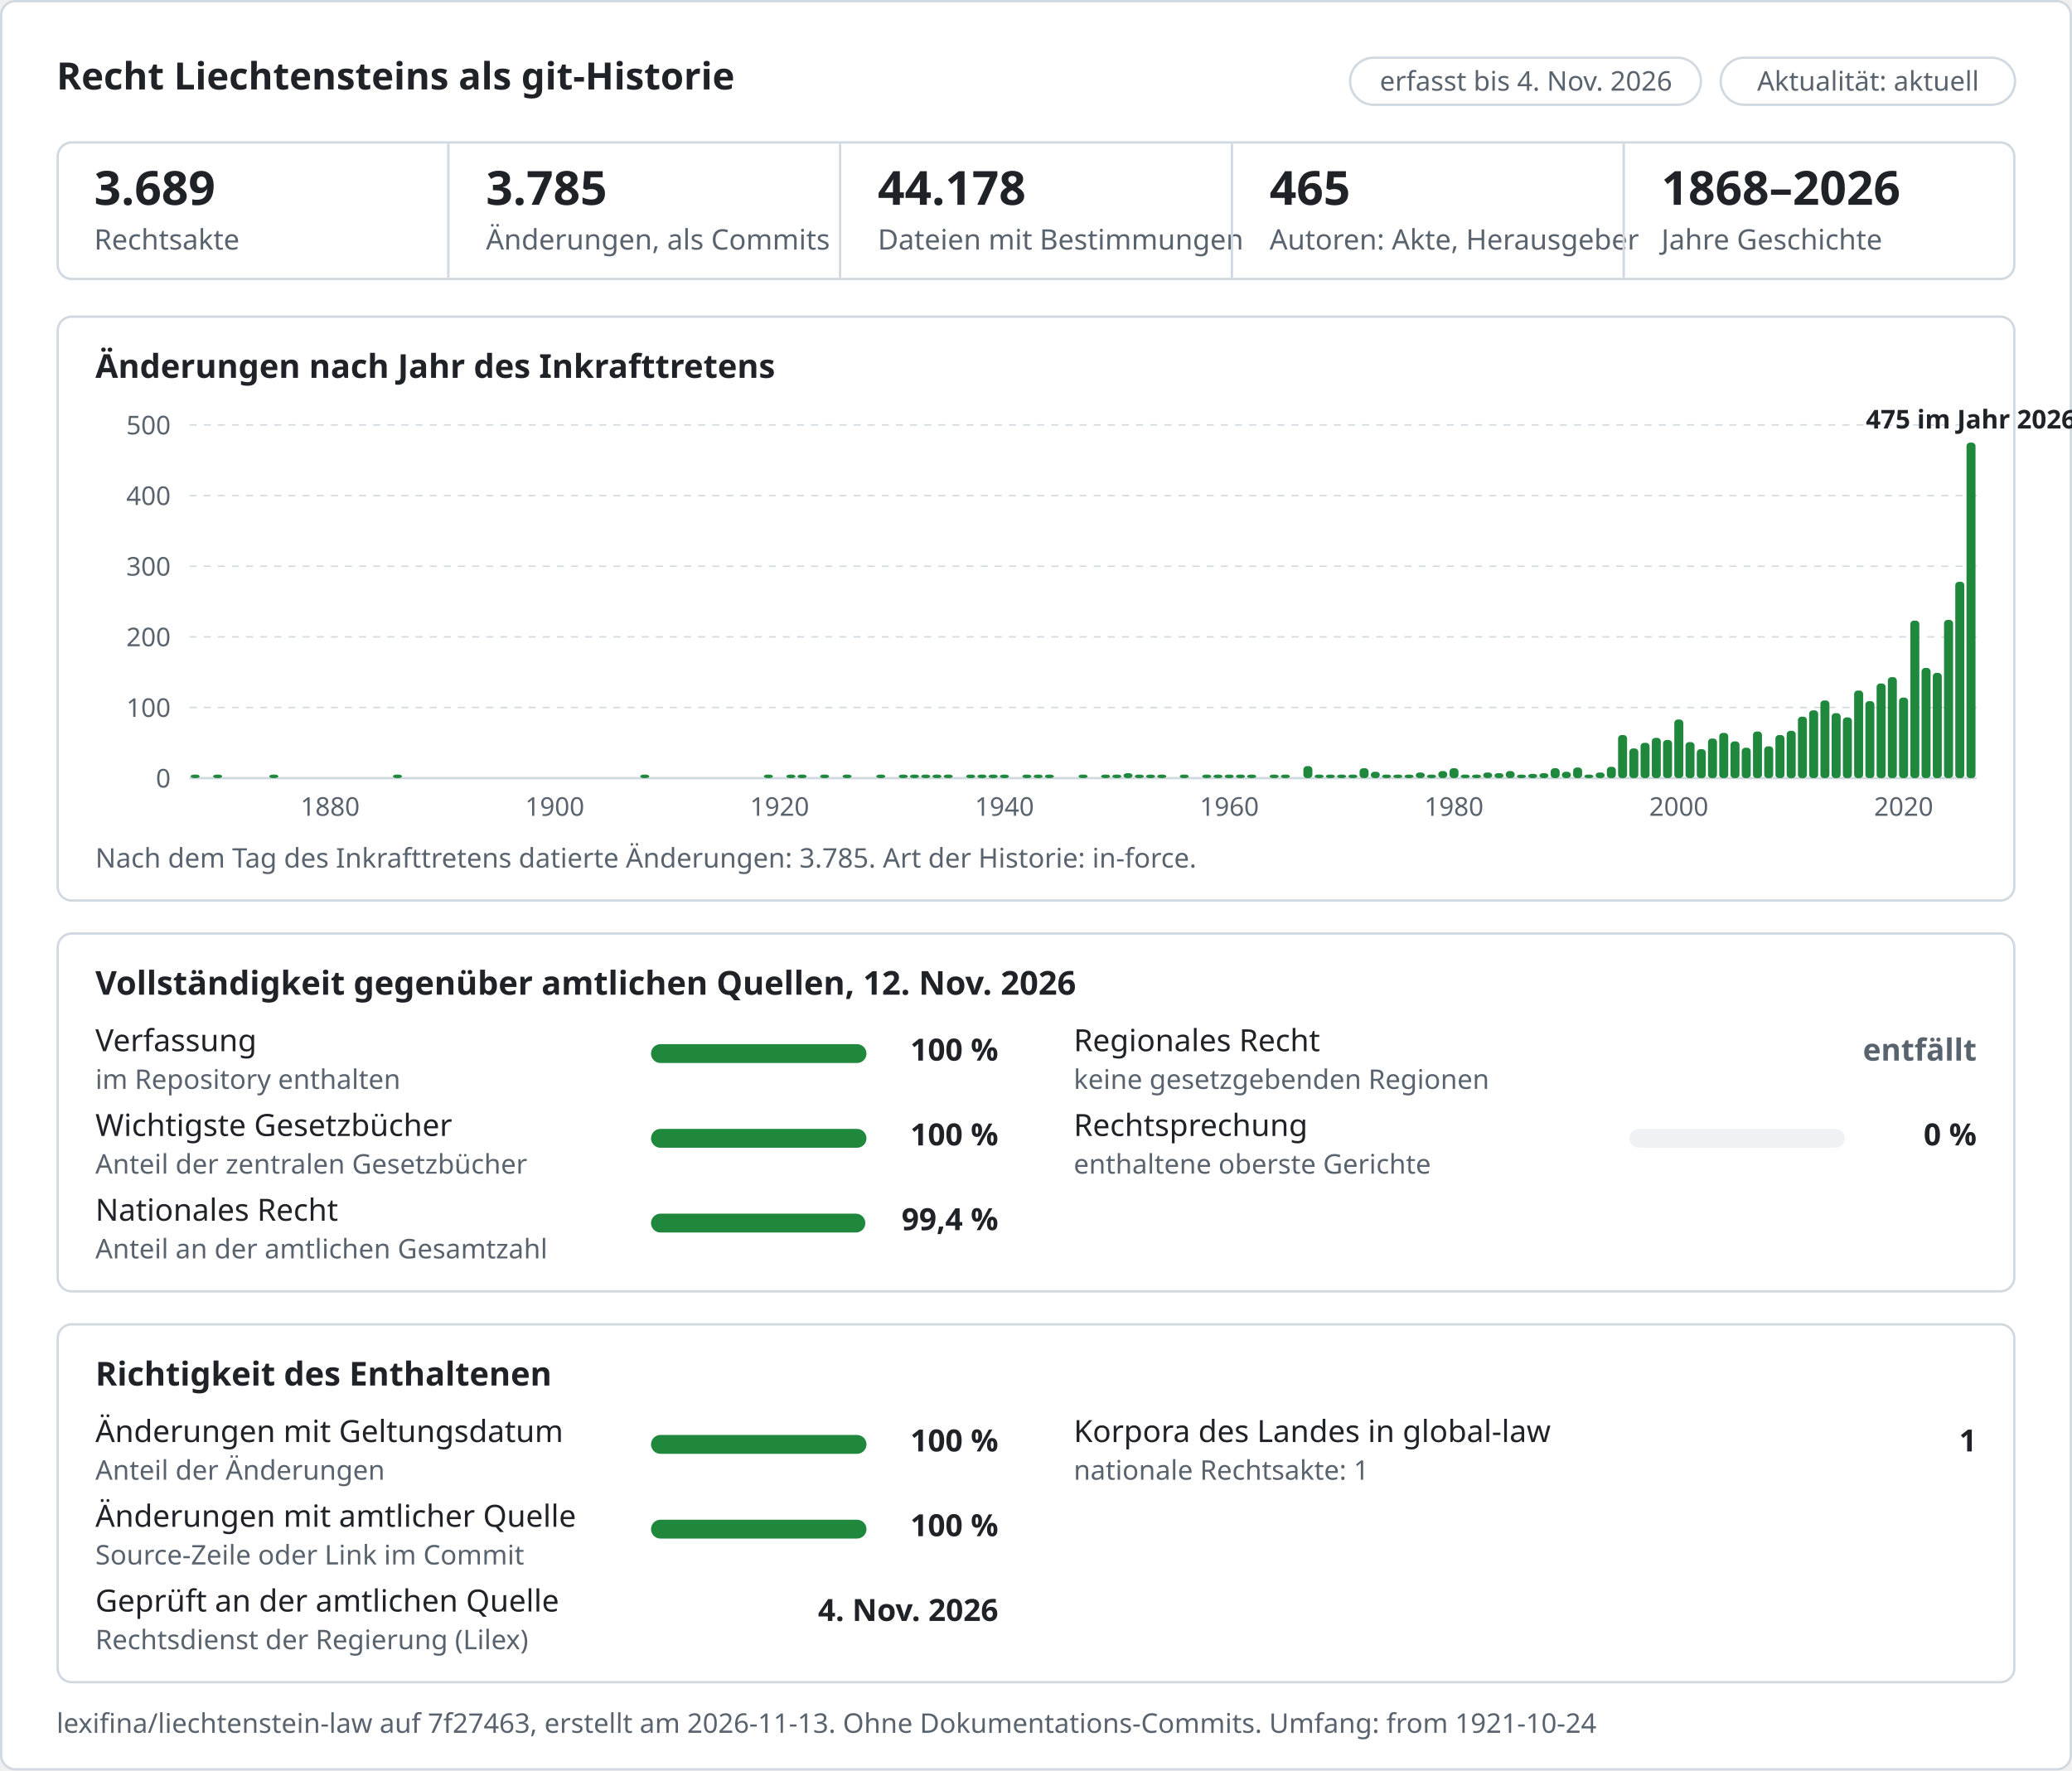
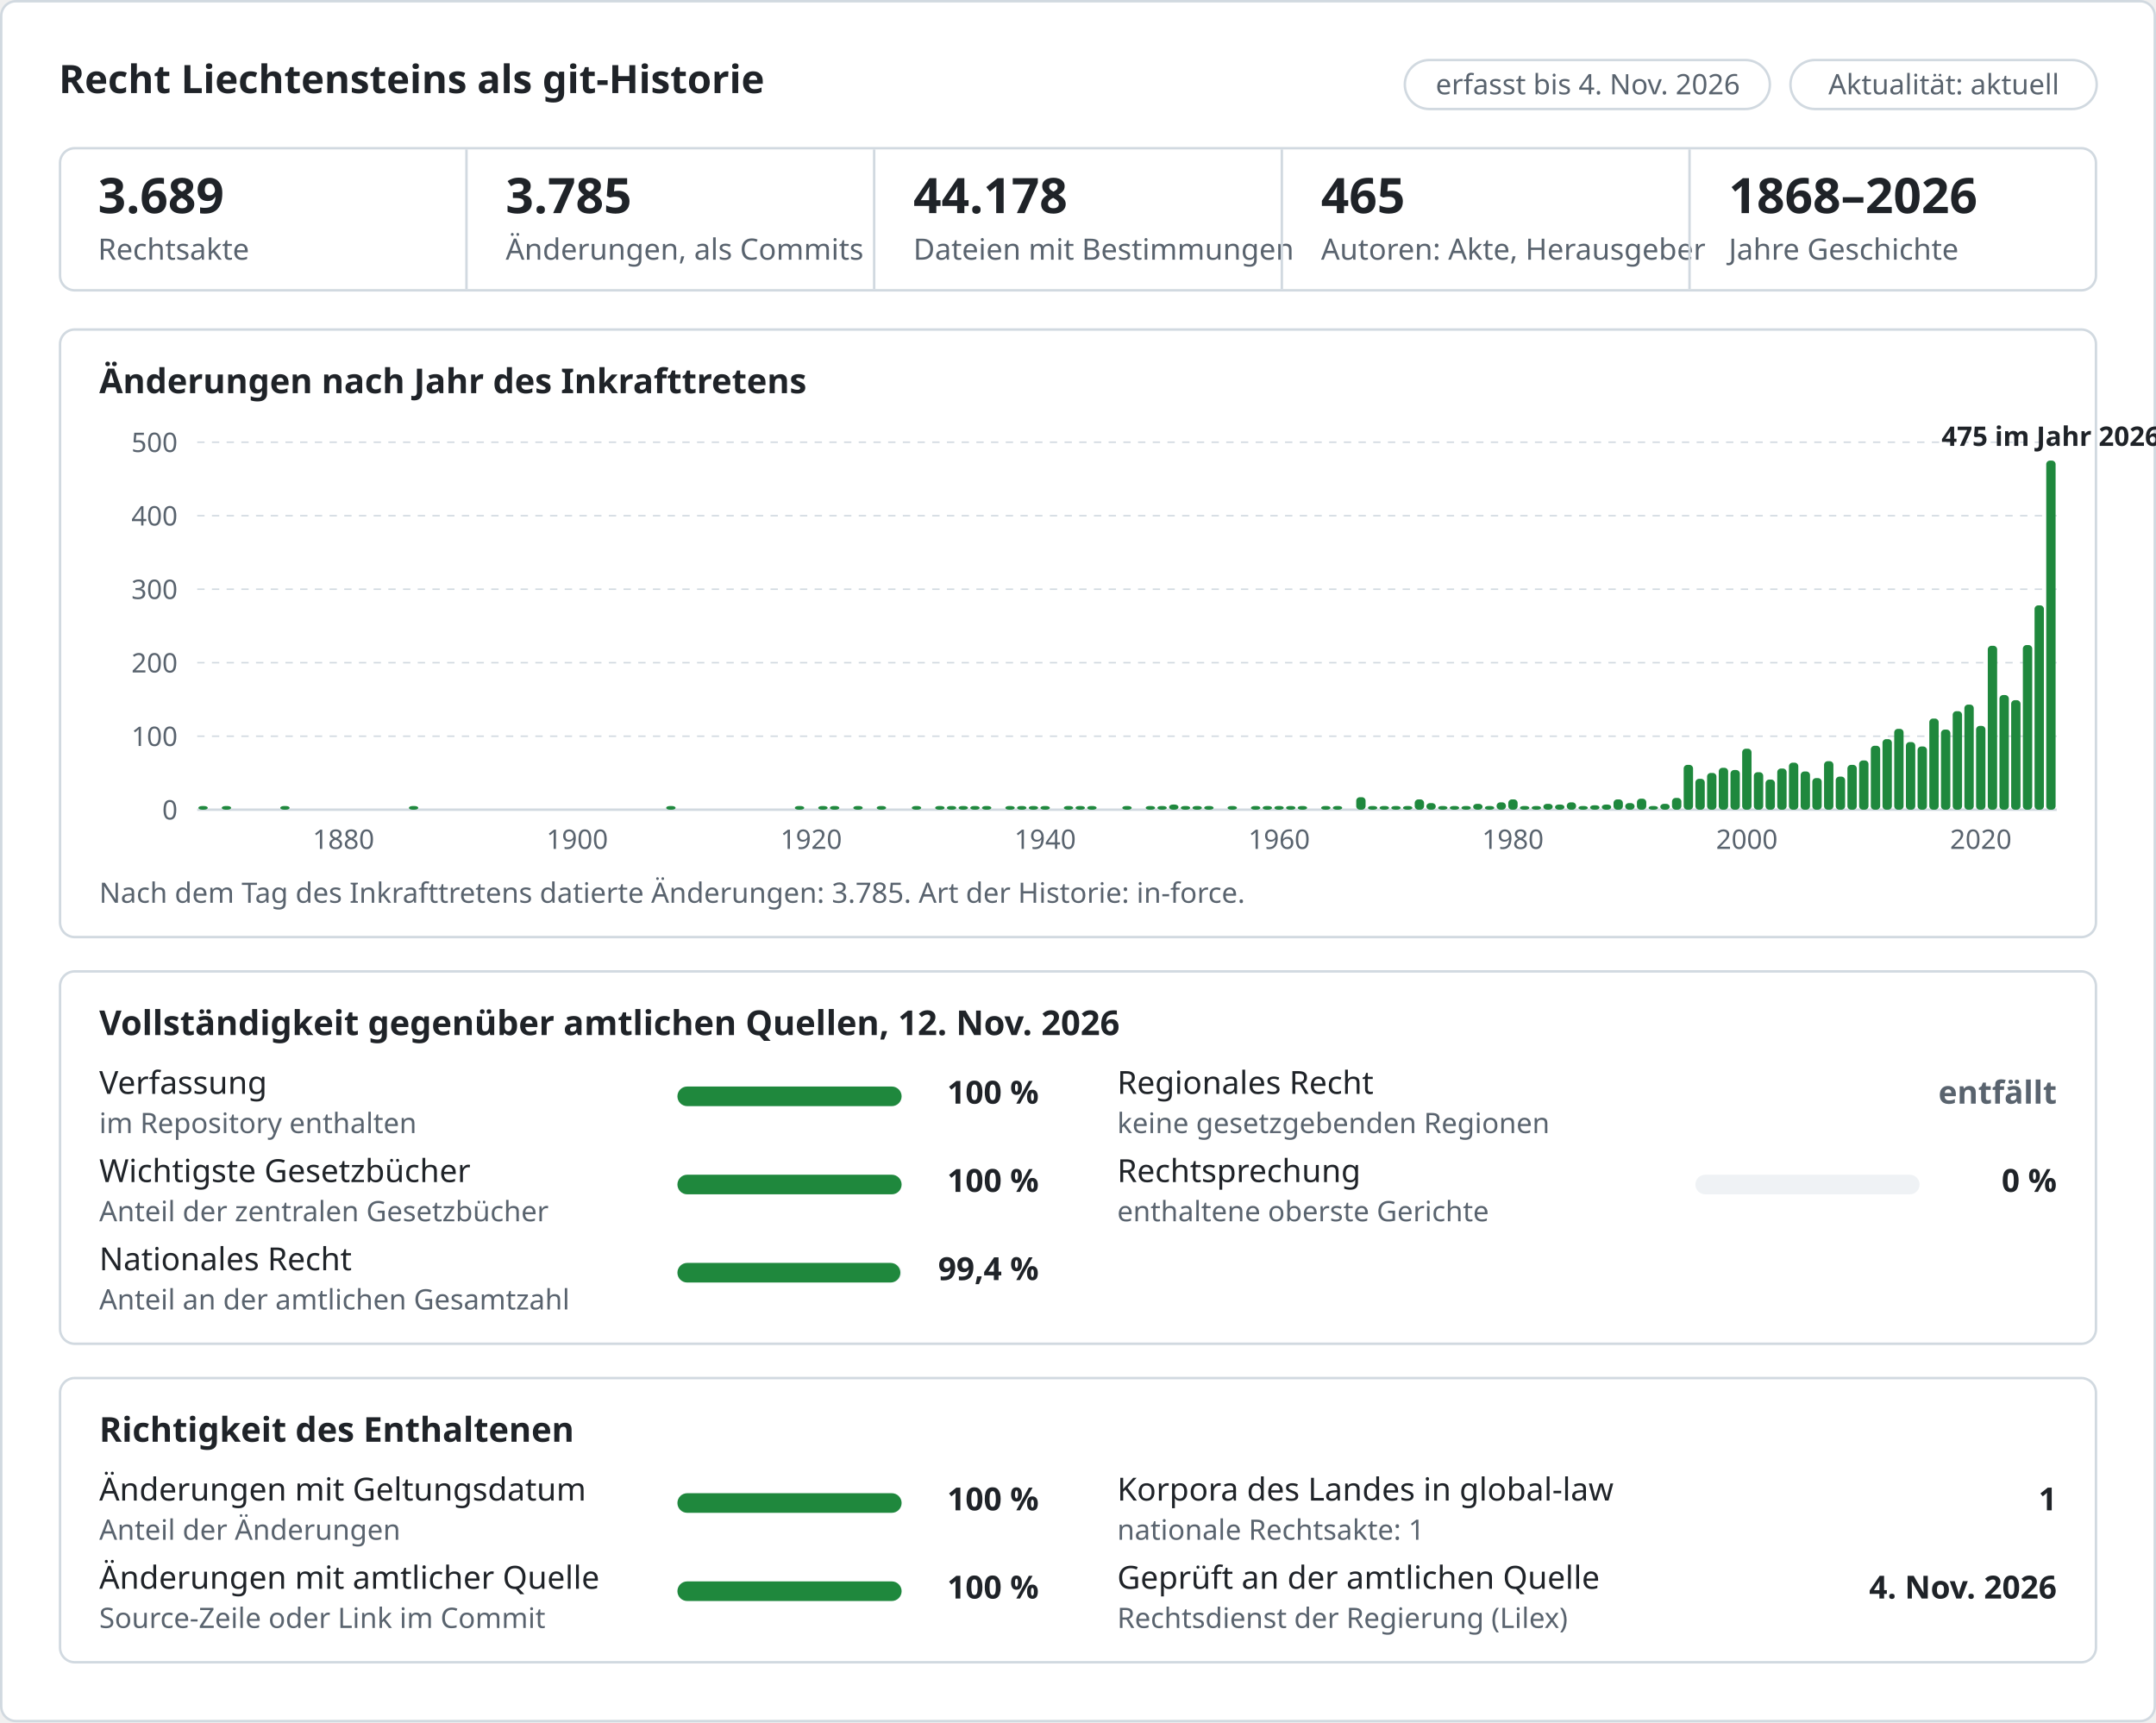
- <svg xmlns="http://www.w3.org/2000/svg" width="880" height="752" viewBox="0 0 880 752" font-family="-apple-system,BlinkMacSystemFont,Segoe UI,Noto Sans,Helvetica,Arial,sans-serif">
-   <rect x="0.5" y="0.5" width="879" height="751" rx="6" fill="#ffffff" stroke="#d1d9e0" />
+ <svg xmlns="http://www.w3.org/2000/svg" width="880" height="703" viewBox="0 0 880 703" font-family="-apple-system,BlinkMacSystemFont,Segoe UI,Noto Sans,Helvetica,Arial,sans-serif">
+   <rect x="0.5" y="0.5" width="879" height="702" rx="6" fill="#ffffff" stroke="#d1d9e0" />
  <text x="24" y="38" font-size="16" font-weight="600" fill="#1f2328">Recht Liechtensteins als git-Historie</text>
  <rect x="573.4" y="24.5" width="149" height="20" rx="10" fill="none" stroke="#d1d9e0" />
  <text x="648.1" y="38.5" font-size="11.5" font-weight="500" text-anchor="middle" fill="#59636e">erfasst bis 4. Nov. 2026</text>
  <rect x="730.8" y="24.5" width="125" height="20" rx="10" fill="none" stroke="#d1d9e0" />
  <text x="793.4" y="38.5" font-size="11.5" font-weight="500" text-anchor="middle" fill="#59636e">Aktualität: aktuell</text>
  <rect x="24.5" y="60.5" width="831" height="58" rx="6" fill="#ffffff" stroke="#d1d9e0" />
  <text x="40.0" y="87" font-size="20" font-weight="600" fill="#1f2328">3.689</text>
  <text x="40.0" y="106" font-size="12" fill="#59636e">Rechtsakte</text>
  <line x1="190.4" y1="61" x2="190.4" y2="118" stroke="#d1d9e0" />
  <text x="206.4" y="87" font-size="20" font-weight="600" fill="#1f2328">3.785</text>
  <text x="206.4" y="106" font-size="12" fill="#59636e">Änderungen, als Commits</text>
  <line x1="356.8" y1="61" x2="356.8" y2="118" stroke="#d1d9e0" />
  <text x="372.8" y="87" font-size="20" font-weight="600" fill="#1f2328">44.178</text>
  <text x="372.8" y="106" font-size="12" fill="#59636e">Dateien mit Bestimmungen</text>
  <line x1="523.2" y1="61" x2="523.2" y2="118" stroke="#d1d9e0" />
  <text x="539.2" y="87" font-size="20" font-weight="600" fill="#1f2328">465</text>
  <text x="539.2" y="106" font-size="12" fill="#59636e" textLength="142" lengthAdjust="spacingAndGlyphs">Autoren: Akte, Herausgeber</text>
  <line x1="689.6" y1="61" x2="689.6" y2="118" stroke="#d1d9e0" />
  <text x="705.6" y="87" font-size="20" font-weight="600" fill="#1f2328">1868–2026</text>
  <text x="705.6" y="106" font-size="12" fill="#59636e">Jahre Geschichte</text>
  <rect x="24.5" y="134.5" width="831" height="248" rx="6" fill="#ffffff" stroke="#d1d9e0" />
  <text x="40.5" y="160.5" font-size="14" font-weight="600" fill="#1f2328">Änderungen nach Jahr des Inkrafttretens</text>
  <line x1="80.5" y1="330.5" x2="839.5" y2="330.5" stroke="#d1d9e0" stroke-width="1" />
  <text x="72.5" y="334.5" font-size="11" text-anchor="end" fill="#59636e">0</text>
  <line x1="80.5" y1="300.5" x2="839.5" y2="300.5" stroke="#d1d9e0" stroke-width="0.6" stroke-dasharray="3 3" />
  <text x="72.5" y="304.5" font-size="11" text-anchor="end" fill="#59636e">100</text>
  <line x1="80.5" y1="270.5" x2="839.5" y2="270.5" stroke="#d1d9e0" stroke-width="0.6" stroke-dasharray="3 3" />
  <text x="72.5" y="274.5" font-size="11" text-anchor="end" fill="#59636e">200</text>
  <line x1="80.5" y1="240.5" x2="839.5" y2="240.5" stroke="#d1d9e0" stroke-width="0.6" stroke-dasharray="3 3" />
  <text x="72.5" y="244.5" font-size="11" text-anchor="end" fill="#59636e">300</text>
  <line x1="80.5" y1="210.5" x2="839.5" y2="210.5" stroke="#d1d9e0" stroke-width="0.6" stroke-dasharray="3 3" />
  <text x="72.5" y="214.5" font-size="11" text-anchor="end" fill="#59636e">400</text>
  <line x1="80.5" y1="180.5" x2="839.5" y2="180.5" stroke="#d1d9e0" stroke-width="0.6" stroke-dasharray="3 3" />
  <text x="72.5" y="184.5" font-size="11" text-anchor="end" fill="#59636e">500</text>
  <rect x="80.98" y="329.0" width="3.82" height="1.5" rx="1.5" fill="#1f883d" />
  <rect x="90.52" y="329.0" width="3.82" height="1.5" rx="1.5" fill="#1f883d" />
  <rect x="114.39" y="329.0" width="3.82" height="1.5" rx="1.5" fill="#1f883d" />
  <text x="140.2" y="346.5" font-size="11" text-anchor="middle" fill="#59636e">1880</text>
  <rect x="166.90" y="329.0" width="3.82" height="1.5" rx="1.5" fill="#1f883d" />
  <text x="235.6" y="346.5" font-size="11" text-anchor="middle" fill="#59636e">1900</text>
  <rect x="271.92" y="329.0" width="3.82" height="1.5" rx="1.5" fill="#1f883d" />
  <rect x="324.43" y="329.0" width="3.82" height="1.5" rx="1.5" fill="#1f883d" />
  <text x="331.1" y="346.5" font-size="11" text-anchor="middle" fill="#59636e">1920</text>
  <rect x="333.98" y="329.0" width="3.82" height="1.5" rx="1.5" fill="#1f883d" />
  <rect x="338.75" y="329.0" width="3.82" height="1.5" rx="1.5" fill="#1f883d" />
  <rect x="348.30" y="329.0" width="3.82" height="1.5" rx="1.5" fill="#1f883d" />
  <rect x="357.85" y="329.0" width="3.82" height="1.5" rx="1.5" fill="#1f883d" />
  <rect x="372.17" y="329.0" width="3.82" height="1.5" rx="1.5" fill="#1f883d" />
  <rect x="381.71" y="329.0" width="3.82" height="1.5" rx="1.5" fill="#1f883d" />
  <rect x="386.49" y="329.0" width="3.82" height="1.5" rx="1.5" fill="#1f883d" />
  <rect x="391.26" y="329.0" width="3.82" height="1.5" rx="1.5" fill="#1f883d" />
  <rect x="396.03" y="329.0" width="3.82" height="1.5" rx="1.5" fill="#1f883d" />
  <rect x="400.81" y="329.0" width="3.82" height="1.5" rx="1.5" fill="#1f883d" />
  <rect x="410.35" y="329.0" width="3.82" height="1.5" rx="1.5" fill="#1f883d" />
  <rect x="415.13" y="329.0" width="3.82" height="1.5" rx="1.5" fill="#1f883d" />
  <rect x="419.90" y="329.0" width="3.82" height="1.5" rx="1.5" fill="#1f883d" />
  <rect x="424.68" y="329.0" width="3.82" height="1.5" rx="1.5" fill="#1f883d" />
  <text x="426.6" y="346.5" font-size="11" text-anchor="middle" fill="#59636e">1940</text>
  <rect x="434.22" y="329.0" width="3.82" height="1.5" rx="1.5" fill="#1f883d" />
  <rect x="439.00" y="329.0" width="3.82" height="1.5" rx="1.5" fill="#1f883d" />
  <rect x="443.77" y="329.0" width="3.82" height="1.5" rx="1.5" fill="#1f883d" />
  <rect x="458.09" y="329.0" width="3.82" height="1.5" rx="1.5" fill="#1f883d" />
  <rect x="467.64" y="329.0" width="3.82" height="1.5" rx="1.5" fill="#1f883d" />
  <rect x="472.41" y="329.0" width="3.82" height="1.5" rx="1.5" fill="#1f883d" />
  <rect x="477.18" y="328.4" width="3.82" height="2.1" rx="1.5" fill="#1f883d" />
  <rect x="481.96" y="329.0" width="3.82" height="1.5" rx="1.5" fill="#1f883d" />
  <rect x="486.73" y="329.0" width="3.82" height="1.5" rx="1.5" fill="#1f883d" />
  <rect x="491.51" y="329.0" width="3.82" height="1.5" rx="1.5" fill="#1f883d" />
  <rect x="501.05" y="329.0" width="3.82" height="1.5" rx="1.5" fill="#1f883d" />
  <rect x="510.60" y="329.0" width="3.82" height="1.5" rx="1.5" fill="#1f883d" />
  <rect x="515.37" y="329.0" width="3.82" height="1.5" rx="1.5" fill="#1f883d" />
  <rect x="520.15" y="329.0" width="3.82" height="1.5" rx="1.5" fill="#1f883d" />
  <text x="522.1" y="346.5" font-size="11" text-anchor="middle" fill="#59636e">1960</text>
  <rect x="524.92" y="329.0" width="3.82" height="1.5" rx="1.5" fill="#1f883d" />
  <rect x="529.69" y="329.0" width="3.82" height="1.5" rx="1.5" fill="#1f883d" />
  <rect x="539.24" y="329.0" width="3.82" height="1.5" rx="1.5" fill="#1f883d" />
  <rect x="544.02" y="329.0" width="3.82" height="1.5" rx="1.5" fill="#1f883d" />
  <rect x="553.56" y="325.4" width="3.82" height="5.1" rx="1.5" fill="#1f883d" />
  <rect x="558.34" y="329.0" width="3.82" height="1.5" rx="1.5" fill="#1f883d" />
  <rect x="563.11" y="329.0" width="3.82" height="1.5" rx="1.5" fill="#1f883d" />
  <rect x="567.88" y="329.0" width="3.82" height="1.5" rx="1.5" fill="#1f883d" />
  <rect x="572.66" y="329.0" width="3.82" height="1.5" rx="1.5" fill="#1f883d" />
  <rect x="577.43" y="326.3" width="3.82" height="4.2" rx="1.5" fill="#1f883d" />
  <rect x="582.20" y="327.8" width="3.82" height="2.7" rx="1.5" fill="#1f883d" />
  <rect x="586.98" y="329.0" width="3.82" height="1.5" rx="1.5" fill="#1f883d" />
  <rect x="591.75" y="329.0" width="3.82" height="1.5" rx="1.5" fill="#1f883d" />
  <rect x="596.52" y="329.0" width="3.82" height="1.5" rx="1.5" fill="#1f883d" />
  <rect x="601.30" y="328.1" width="3.82" height="2.4" rx="1.5" fill="#1f883d" />
  <rect x="606.07" y="329.0" width="3.82" height="1.5" rx="1.5" fill="#1f883d" />
  <rect x="610.85" y="327.5" width="3.82" height="3.0" rx="1.5" fill="#1f883d" />
  <rect x="615.62" y="326.3" width="3.82" height="4.2" rx="1.5" fill="#1f883d" />
  <text x="617.5" y="346.5" font-size="11" text-anchor="middle" fill="#59636e">1980</text>
  <rect x="620.39" y="329.0" width="3.82" height="1.5" rx="1.5" fill="#1f883d" />
  <rect x="625.17" y="329.0" width="3.82" height="1.5" rx="1.5" fill="#1f883d" />
  <rect x="629.94" y="328.1" width="3.82" height="2.4" rx="1.5" fill="#1f883d" />
  <rect x="634.71" y="328.4" width="3.82" height="2.1" rx="1.5" fill="#1f883d" />
  <rect x="639.49" y="327.5" width="3.82" height="3.0" rx="1.5" fill="#1f883d" />
  <rect x="644.26" y="329.0" width="3.82" height="1.5" rx="1.5" fill="#1f883d" />
  <rect x="649.03" y="328.7" width="3.82" height="1.8" rx="1.5" fill="#1f883d" />
  <rect x="653.81" y="328.4" width="3.82" height="2.1" rx="1.5" fill="#1f883d" />
  <rect x="658.58" y="326.3" width="3.82" height="4.2" rx="1.5" fill="#1f883d" />
  <rect x="663.35" y="327.8" width="3.82" height="2.7" rx="1.5" fill="#1f883d" />
  <rect x="668.13" y="326.0" width="3.82" height="4.5" rx="1.5" fill="#1f883d" />
  <rect x="672.90" y="329.0" width="3.82" height="1.5" rx="1.5" fill="#1f883d" />
  <rect x="677.68" y="328.1" width="3.82" height="2.4" rx="1.5" fill="#1f883d" />
  <rect x="682.45" y="325.7" width="3.82" height="4.8" rx="1.5" fill="#1f883d" />
  <rect x="687.22" y="312.2" width="3.82" height="18.3" rx="1.5" fill="#1f883d" />
  <rect x="692.00" y="317.9" width="3.82" height="12.6" rx="1.5" fill="#1f883d" />
  <rect x="696.77" y="315.5" width="3.82" height="15.0" rx="1.5" fill="#1f883d" />
  <rect x="701.54" y="313.4" width="3.82" height="17.1" rx="1.5" fill="#1f883d" />
  <rect x="706.32" y="314.3" width="3.82" height="16.2" rx="1.5" fill="#1f883d" />
  <rect x="711.09" y="305.6" width="3.82" height="24.9" rx="1.5" fill="#1f883d" />
  <text x="713.0" y="346.5" font-size="11" text-anchor="middle" fill="#59636e">2000</text>
  <rect x="715.86" y="315.2" width="3.82" height="15.3" rx="1.5" fill="#1f883d" />
  <rect x="720.64" y="318.2" width="3.82" height="12.3" rx="1.5" fill="#1f883d" />
  <rect x="725.41" y="313.7" width="3.82" height="16.8" rx="1.5" fill="#1f883d" />
  <rect x="730.18" y="311.3" width="3.82" height="19.2" rx="1.5" fill="#1f883d" />
  <rect x="734.96" y="314.9" width="3.82" height="15.6" rx="1.5" fill="#1f883d" />
  <rect x="739.73" y="317.6" width="3.82" height="12.9" rx="1.5" fill="#1f883d" />
  <rect x="744.51" y="310.7" width="3.82" height="19.8" rx="1.5" fill="#1f883d" />
  <rect x="749.28" y="317.0" width="3.82" height="13.5" rx="1.5" fill="#1f883d" />
  <rect x="754.05" y="312.2" width="3.82" height="18.3" rx="1.5" fill="#1f883d" />
  <rect x="758.83" y="310.4" width="3.82" height="20.1" rx="1.5" fill="#1f883d" />
  <rect x="763.60" y="304.4" width="3.82" height="26.1" rx="1.5" fill="#1f883d" />
  <rect x="768.37" y="301.7" width="3.82" height="28.8" rx="1.5" fill="#1f883d" />
  <rect x="773.15" y="297.5" width="3.82" height="33.0" rx="1.5" fill="#1f883d" />
  <rect x="777.92" y="302.9" width="3.82" height="27.6" rx="1.5" fill="#1f883d" />
  <rect x="782.69" y="304.7" width="3.82" height="25.8" rx="1.5" fill="#1f883d" />
  <rect x="787.47" y="293.3" width="3.82" height="37.2" rx="1.5" fill="#1f883d" />
  <rect x="792.24" y="297.8" width="3.82" height="32.7" rx="1.5" fill="#1f883d" />
  <rect x="797.02" y="290.3" width="3.82" height="40.2" rx="1.5" fill="#1f883d" />
  <rect x="801.79" y="287.6" width="3.82" height="42.9" rx="1.5" fill="#1f883d" />
  <rect x="806.56" y="296.3" width="3.82" height="34.2" rx="1.5" fill="#1f883d" />
  <text x="808.5" y="346.5" font-size="11" text-anchor="middle" fill="#59636e">2020</text>
  <rect x="811.34" y="263.6" width="3.82" height="66.9" rx="1.5" fill="#1f883d" />
  <rect x="816.11" y="283.7" width="3.82" height="46.8" rx="1.5" fill="#1f883d" />
  <rect x="820.88" y="285.8" width="3.82" height="44.7" rx="1.5" fill="#1f883d" />
  <rect x="825.66" y="263.3" width="3.82" height="67.2" rx="1.5" fill="#1f883d" />
  <rect x="830.43" y="247.1" width="3.82" height="83.4" rx="1.5" fill="#1f883d" />
  <rect x="835.20" y="188.0" width="3.82" height="142.5" rx="1.5" fill="#1f883d" />
  <text x="837.1" y="182.0" font-size="11" font-weight="600" text-anchor="middle" fill="#1f2328">475 im Jahr 2026</text>
  <text x="40.5" y="368.5" font-size="11.5" fill="#59636e">Nach dem Tag des Inkrafttretens datierte Änderungen: 3.785. Art der Historie: in-force.</text>
  <rect x="24.5" y="396.5" width="831" height="152" rx="6" fill="#ffffff" stroke="#d1d9e0" />
  <text x="40.5" y="422.5" font-size="14" font-weight="600" fill="#1f2328">Vollständigkeit gegenüber amtlichen Quellen, 12. Nov. 2026</text>
  <text x="40.5" y="446.5" font-size="13" fill="#1f2328">Verfassung</text>
  <text x="40.5" y="462.5" font-size="11.5" fill="#59636e">im Repository enthalten</text>
  <g>
    <rect x="276.5" y="443.5" width="91.5" height="8" rx="4" fill="#eff2f5" />
    <rect x="276.5" y="443.5" width="91.5" height="8" rx="4" fill="#1f883d" />
  </g>
  <text x="424.0" y="450.5" font-size="13" font-weight="600" text-anchor="end" fill="#1f2328">100 %</text>
  <text x="40.5" y="482.5" font-size="13" fill="#1f2328">Wichtigste Gesetzbücher</text>
  <text x="40.5" y="498.5" font-size="11.5" fill="#59636e">Anteil der zentralen Gesetzbücher</text>
  <g>
    <rect x="276.5" y="479.5" width="91.5" height="8" rx="4" fill="#eff2f5" />
    <rect x="276.5" y="479.5" width="91.5" height="8" rx="4" fill="#1f883d" />
  </g>
  <text x="424.0" y="486.5" font-size="13" font-weight="600" text-anchor="end" fill="#1f2328">100 %</text>
  <text x="40.5" y="518.5" font-size="13" fill="#1f2328">Nationales Recht</text>
  <text x="40.5" y="534.5" font-size="11.5" fill="#59636e">Anteil an der amtlichen Gesamtzahl</text>
  <g>
    <rect x="276.5" y="515.5" width="91.5" height="8" rx="4" fill="#eff2f5" />
    <rect x="276.5" y="515.5" width="91.0" height="8" rx="4" fill="#1f883d" />
  </g>
  <text x="424.0" y="522.5" font-size="13" font-weight="600" text-anchor="end" fill="#1f2328">99,4 %</text>
  <text x="456.0" y="446.5" font-size="13" fill="#1f2328">Regionales Recht</text>
  <text x="456.0" y="462.5" font-size="11.5" fill="#59636e">keine gesetzgebenden Regionen</text>
  <text x="839.5" y="450.5" font-size="13" font-weight="600" text-anchor="end" fill="#59636e">entfällt</text>
  <text x="456.0" y="482.5" font-size="13" fill="#1f2328">Rechtsprechung</text>
  <text x="456.0" y="498.5" font-size="11.5" fill="#59636e">enthaltene oberste Gerichte</text>
  <g>
    <rect x="692.0" y="479.5" width="91.5" height="8" rx="4" fill="#eff2f5" />
  </g>
  <text x="839.5" y="486.5" font-size="13" font-weight="600" text-anchor="end" fill="#1f2328">0 %</text>
-   <rect x="24.5" y="562.5" width="831" height="152" rx="6" fill="#ffffff" stroke="#d1d9e0" />
+   <rect x="24.5" y="562.5" width="831" height="116" rx="6" fill="#ffffff" stroke="#d1d9e0" />
  <text x="40.5" y="588.5" font-size="14" font-weight="600" fill="#1f2328">Richtigkeit des Enthaltenen</text>
  <text x="40.5" y="612.5" font-size="13" fill="#1f2328">Änderungen mit Geltungsdatum</text>
  <text x="40.5" y="628.5" font-size="11.5" fill="#59636e">Anteil der Änderungen</text>
  <g>
    <rect x="276.5" y="609.5" width="91.5" height="8" rx="4" fill="#eff2f5" />
    <rect x="276.5" y="609.5" width="91.5" height="8" rx="4" fill="#1f883d" />
  </g>
  <text x="424.0" y="616.5" font-size="13" font-weight="600" text-anchor="end" fill="#1f2328">100 %</text>
  <text x="40.5" y="648.5" font-size="13" fill="#1f2328">Änderungen mit amtlicher Quelle</text>
  <text x="40.5" y="664.5" font-size="11.5" fill="#59636e">Source-Zeile oder Link im Commit</text>
  <g>
    <rect x="276.5" y="645.5" width="91.5" height="8" rx="4" fill="#eff2f5" />
    <rect x="276.5" y="645.5" width="91.5" height="8" rx="4" fill="#1f883d" />
  </g>
  <text x="424.0" y="652.5" font-size="13" font-weight="600" text-anchor="end" fill="#1f2328">100 %</text>
-   <text x="40.5" y="684.5" font-size="13" fill="#1f2328">Geprüft an der amtlichen Quelle</text>
-   <text x="40.5" y="700.5" font-size="11.5" fill="#59636e">Rechtsdienst der Regierung (Lilex)</text>
-   <text x="424.0" y="688.5" font-size="13" font-weight="600" text-anchor="end" fill="#1f2328">4. Nov. 2026</text>
  <text x="456.0" y="612.5" font-size="13" fill="#1f2328">Korpora des Landes in global-law</text>
  <text x="456.0" y="628.5" font-size="11.5" fill="#59636e">nationale Rechtsakte: 1</text>
  <text x="839.5" y="616.5" font-size="13" font-weight="600" text-anchor="end" fill="#1f2328">1</text>
-   <text x="24" y="736" font-size="11.5" fill="#59636e">lexifina/liechtenstein-law auf 7f27463, erstellt am 2026-11-13. Ohne Dokumentations-Commits. Umfang: from 1921-10-24</text>
+   <text x="456.0" y="648.5" font-size="13" fill="#1f2328">Geprüft an der amtlichen Quelle</text>
+   <text x="456.0" y="664.5" font-size="11.5" fill="#59636e">Rechtsdienst der Regierung (Lilex)</text>
+   <text x="839.5" y="652.5" font-size="13" font-weight="600" text-anchor="end" fill="#1f2328">4. Nov. 2026</text>
</svg>
